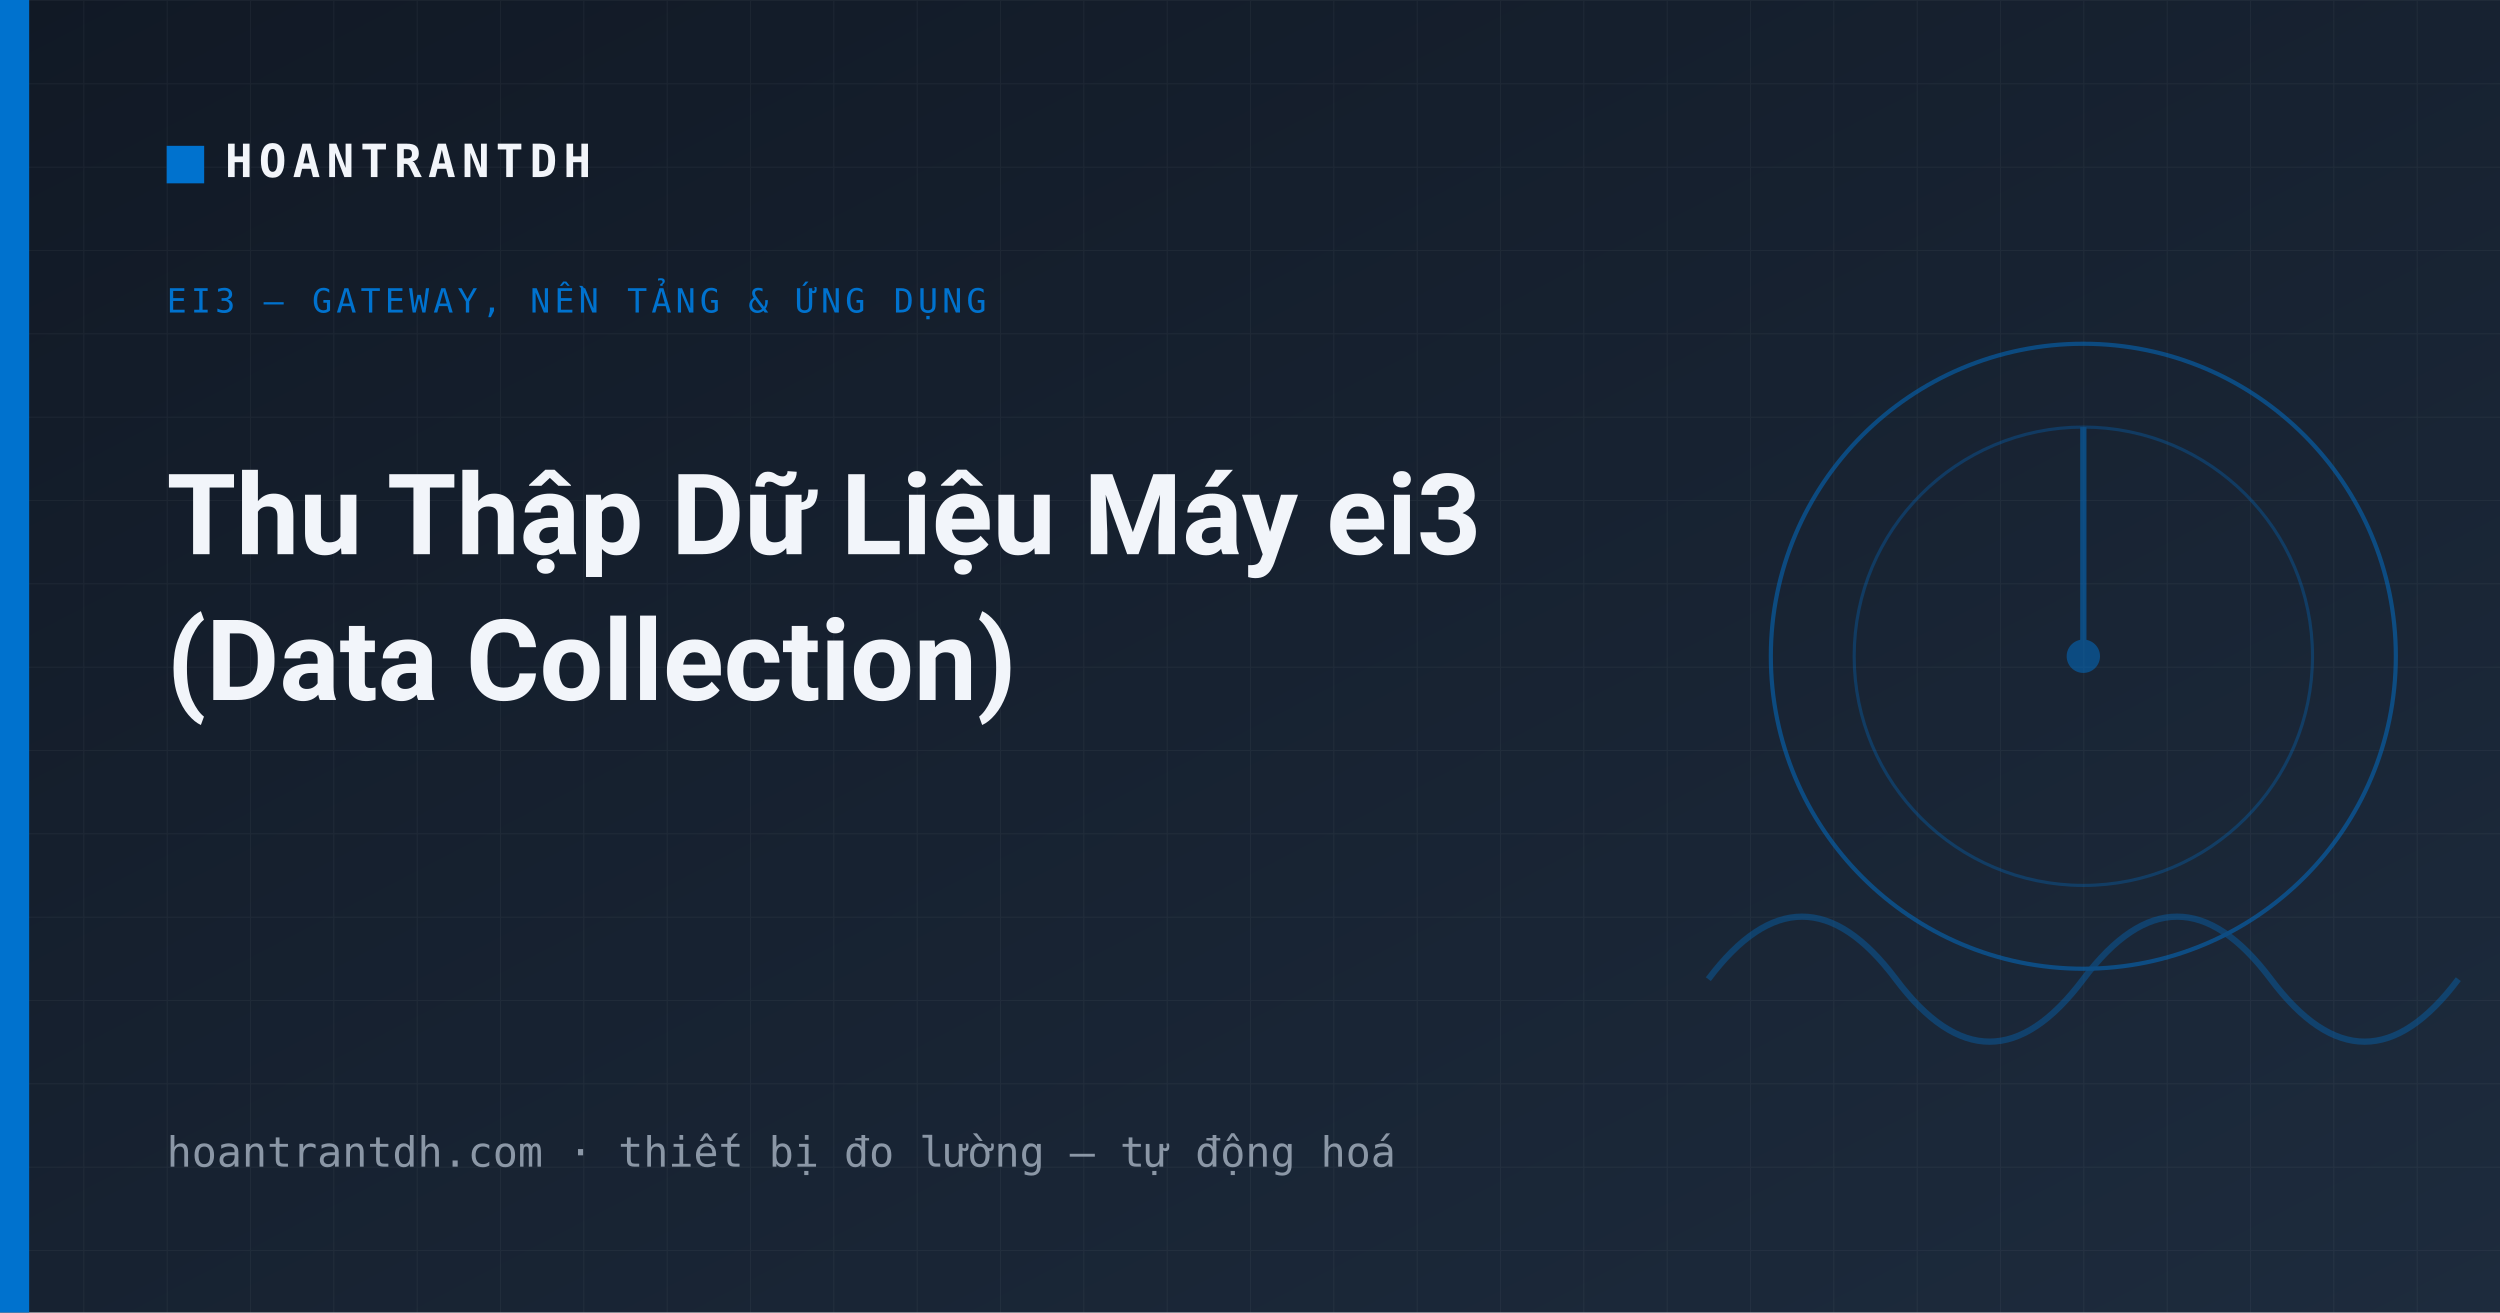
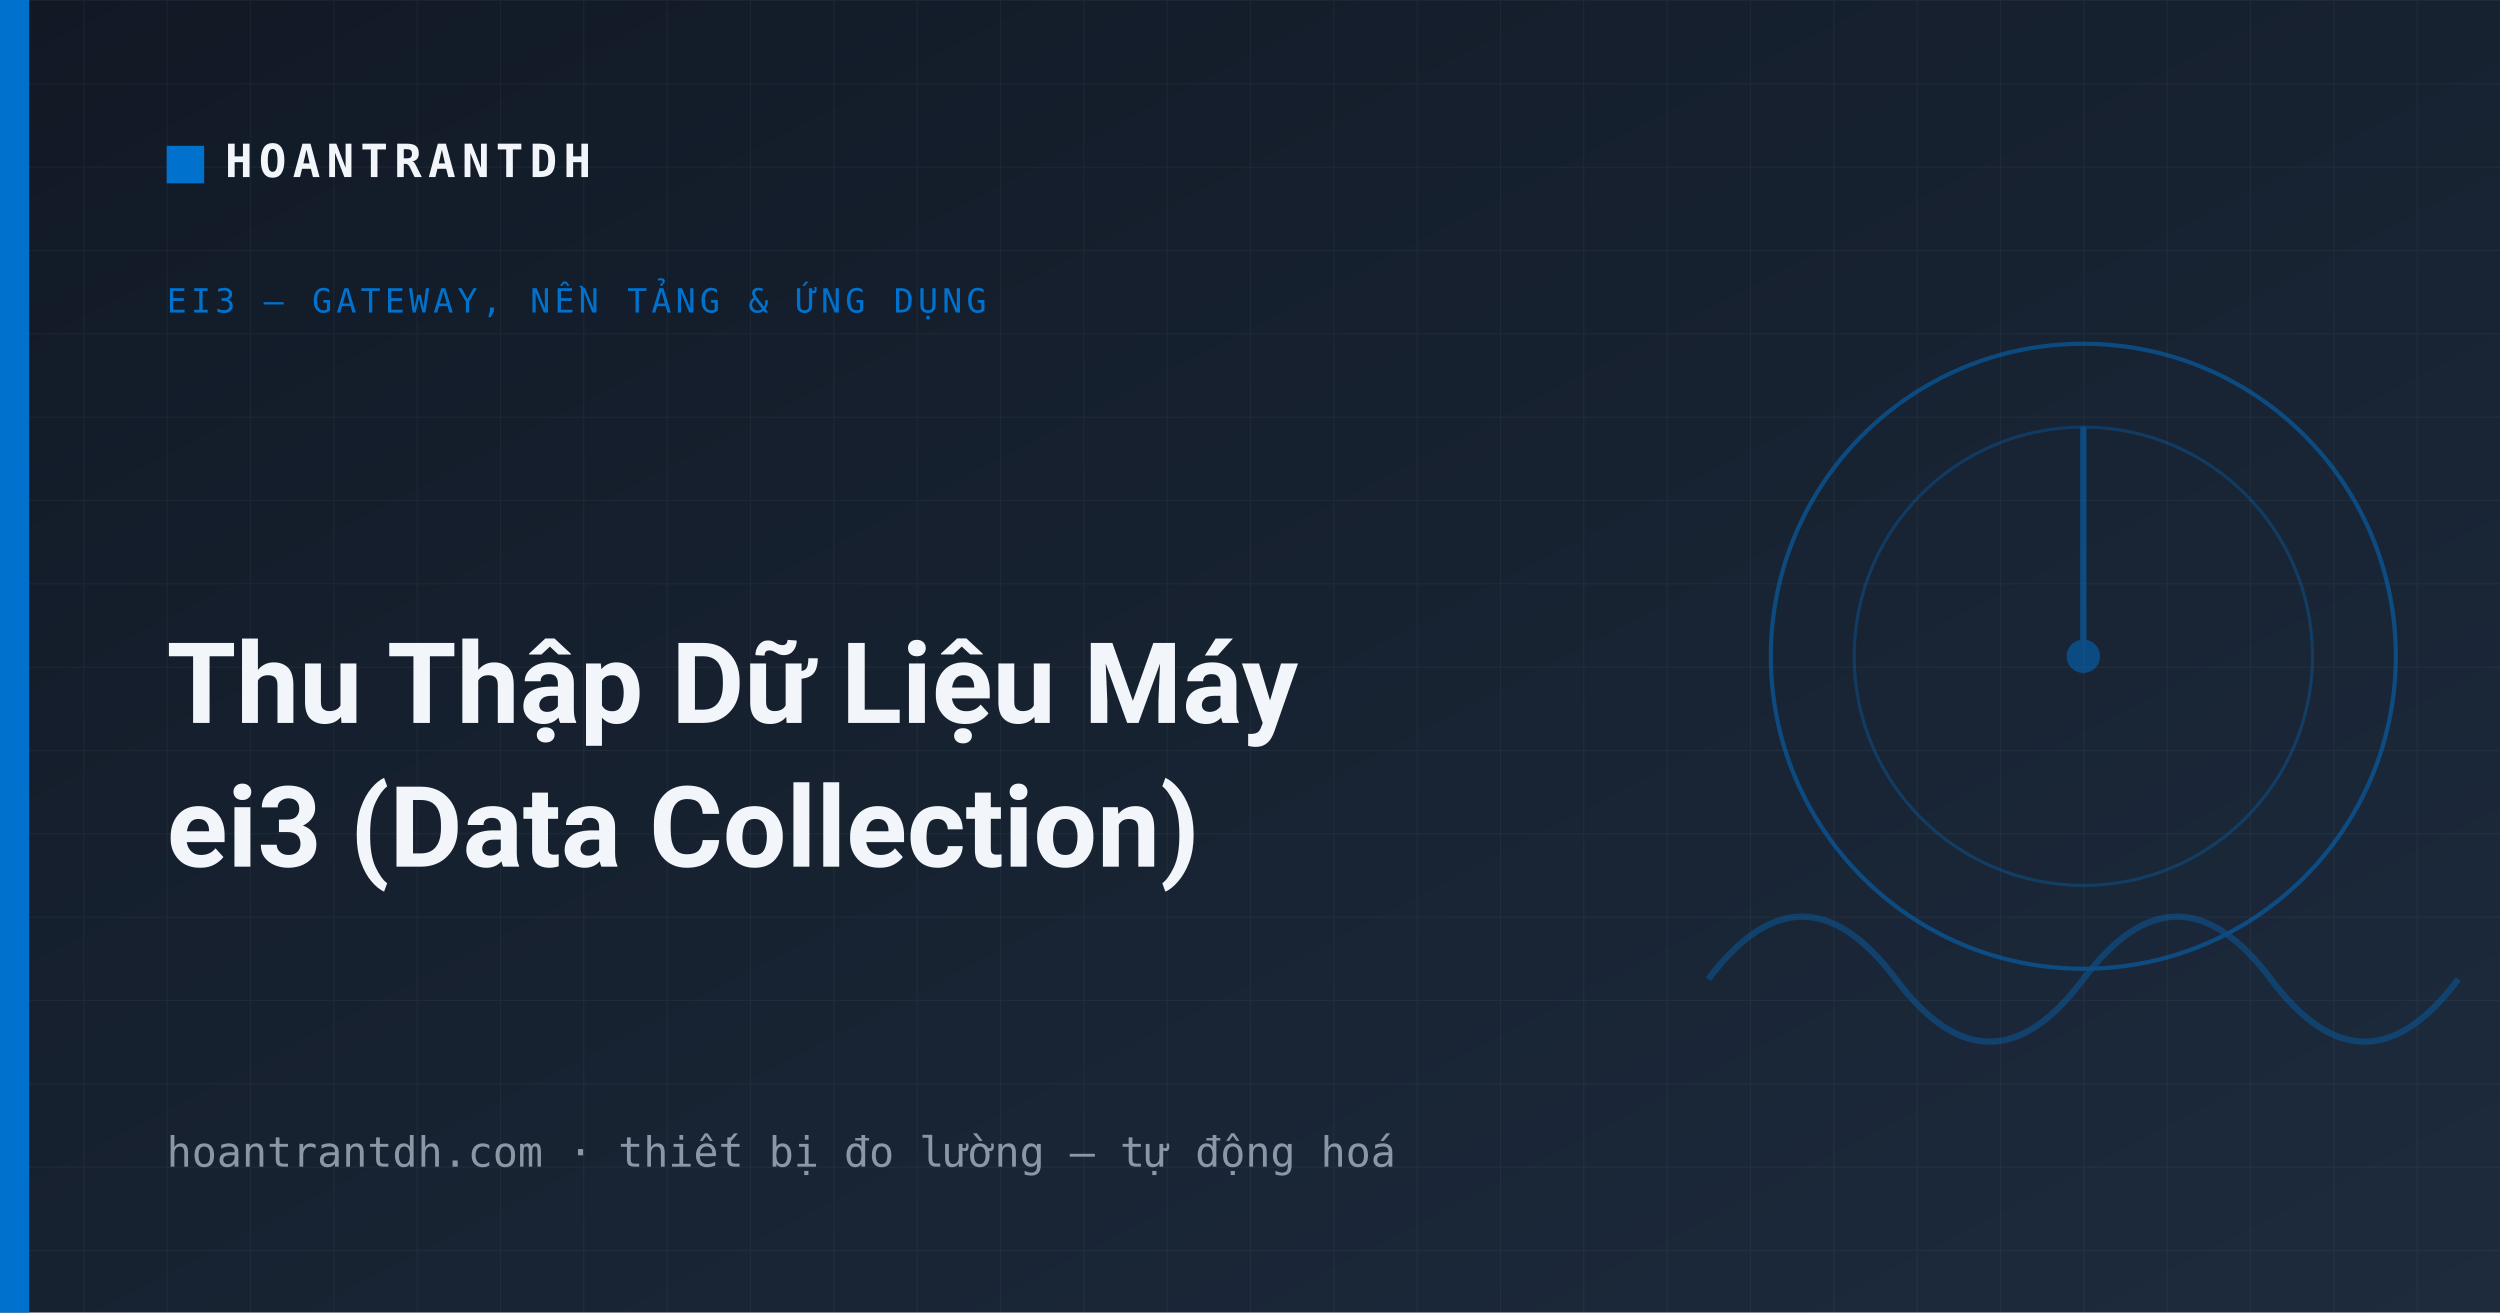
<svg xmlns="http://www.w3.org/2000/svg" width="1200" height="630" viewBox="0 0 1200 630" role="img">
  <defs>
    <linearGradient id="bg" x1="0" y1="0" x2="1" y2="1">
      <stop offset="0" stop-color="#111925" />
      <stop offset="1" stop-color="#1d2b3d" />
    </linearGradient>
    <pattern id="grid" width="40" height="40" patternUnits="userSpaceOnUse">
      <path d="M40 0H0V40" fill="none" stroke="#ffffff" stroke-opacity="0.04" stroke-width="1" />
    </pattern>
  </defs>
  <rect width="1200" height="630" fill="url(#bg)" />
  <rect width="1200" height="630" fill="url(#grid)" />
  <rect x="0" y="0" width="14" height="630" fill="#0072CE" />
  <g opacity="0.5">
    <circle cx="1000" cy="315" r="150" fill="none" stroke="#0072CE" stroke-width="2" />
    <circle cx="1000" cy="315" r="110" fill="none" stroke="#0072CE" stroke-width="1.5" stroke-opacity="0.6" />
    <path d="M1000 315 L1000 205" stroke="#0072CE" stroke-width="3" />
    <circle cx="1000" cy="315" r="8" fill="#0072CE" />
    <path d="M820 470 q45 -60 90 0 t90 0 t90 0 t90 0" fill="none" stroke="#0072CE" stroke-width="3" stroke-opacity="0.7" />
  </g>
  <g font-family="Consolas,Menlo,monospace">
    <rect x="80" y="70" width="18" height="18" fill="#0072CE" />
    <text x="108" y="85" font-size="22" font-weight="700" letter-spacing="3" fill="#f2f5fa">HOANTRANTDH</text>
    <text x="80" y="150" font-size="16" letter-spacing="2" fill="#0072CE">EI3 — GATEWAY, NỀN TẢNG &amp; ỨNG DỤNG</text>
  </g>
-   <text x="80" y="266" font-family="Segoe UI,Roboto,Arial,sans-serif" font-size="54" font-weight="700" fill="#f2f5fa">Thu Thập Dữ Liệu Máy ei3</text>
-   <text x="80" y="336" font-family="Segoe UI,Roboto,Arial,sans-serif" font-size="54" font-weight="700" fill="#f2f5fa">(Data Collection)</text>
+   <text x="80" y="347" font-family="Segoe UI,Roboto,Arial,sans-serif" font-size="54" font-weight="700" fill="#f2f5fa">Thu Thập Dữ Liệu Máy</text>
+   <text x="80" y="416" font-family="Segoe UI,Roboto,Arial,sans-serif" font-size="54" font-weight="700" fill="#f2f5fa">ei3 (Data Collection)</text>
  <text x="80" y="560" font-family="Consolas,Menlo,monospace" font-size="20" fill="#8b97a6">hoantrantdh.com · thiết bị đo lường – tự động hoá</text>
</svg>
